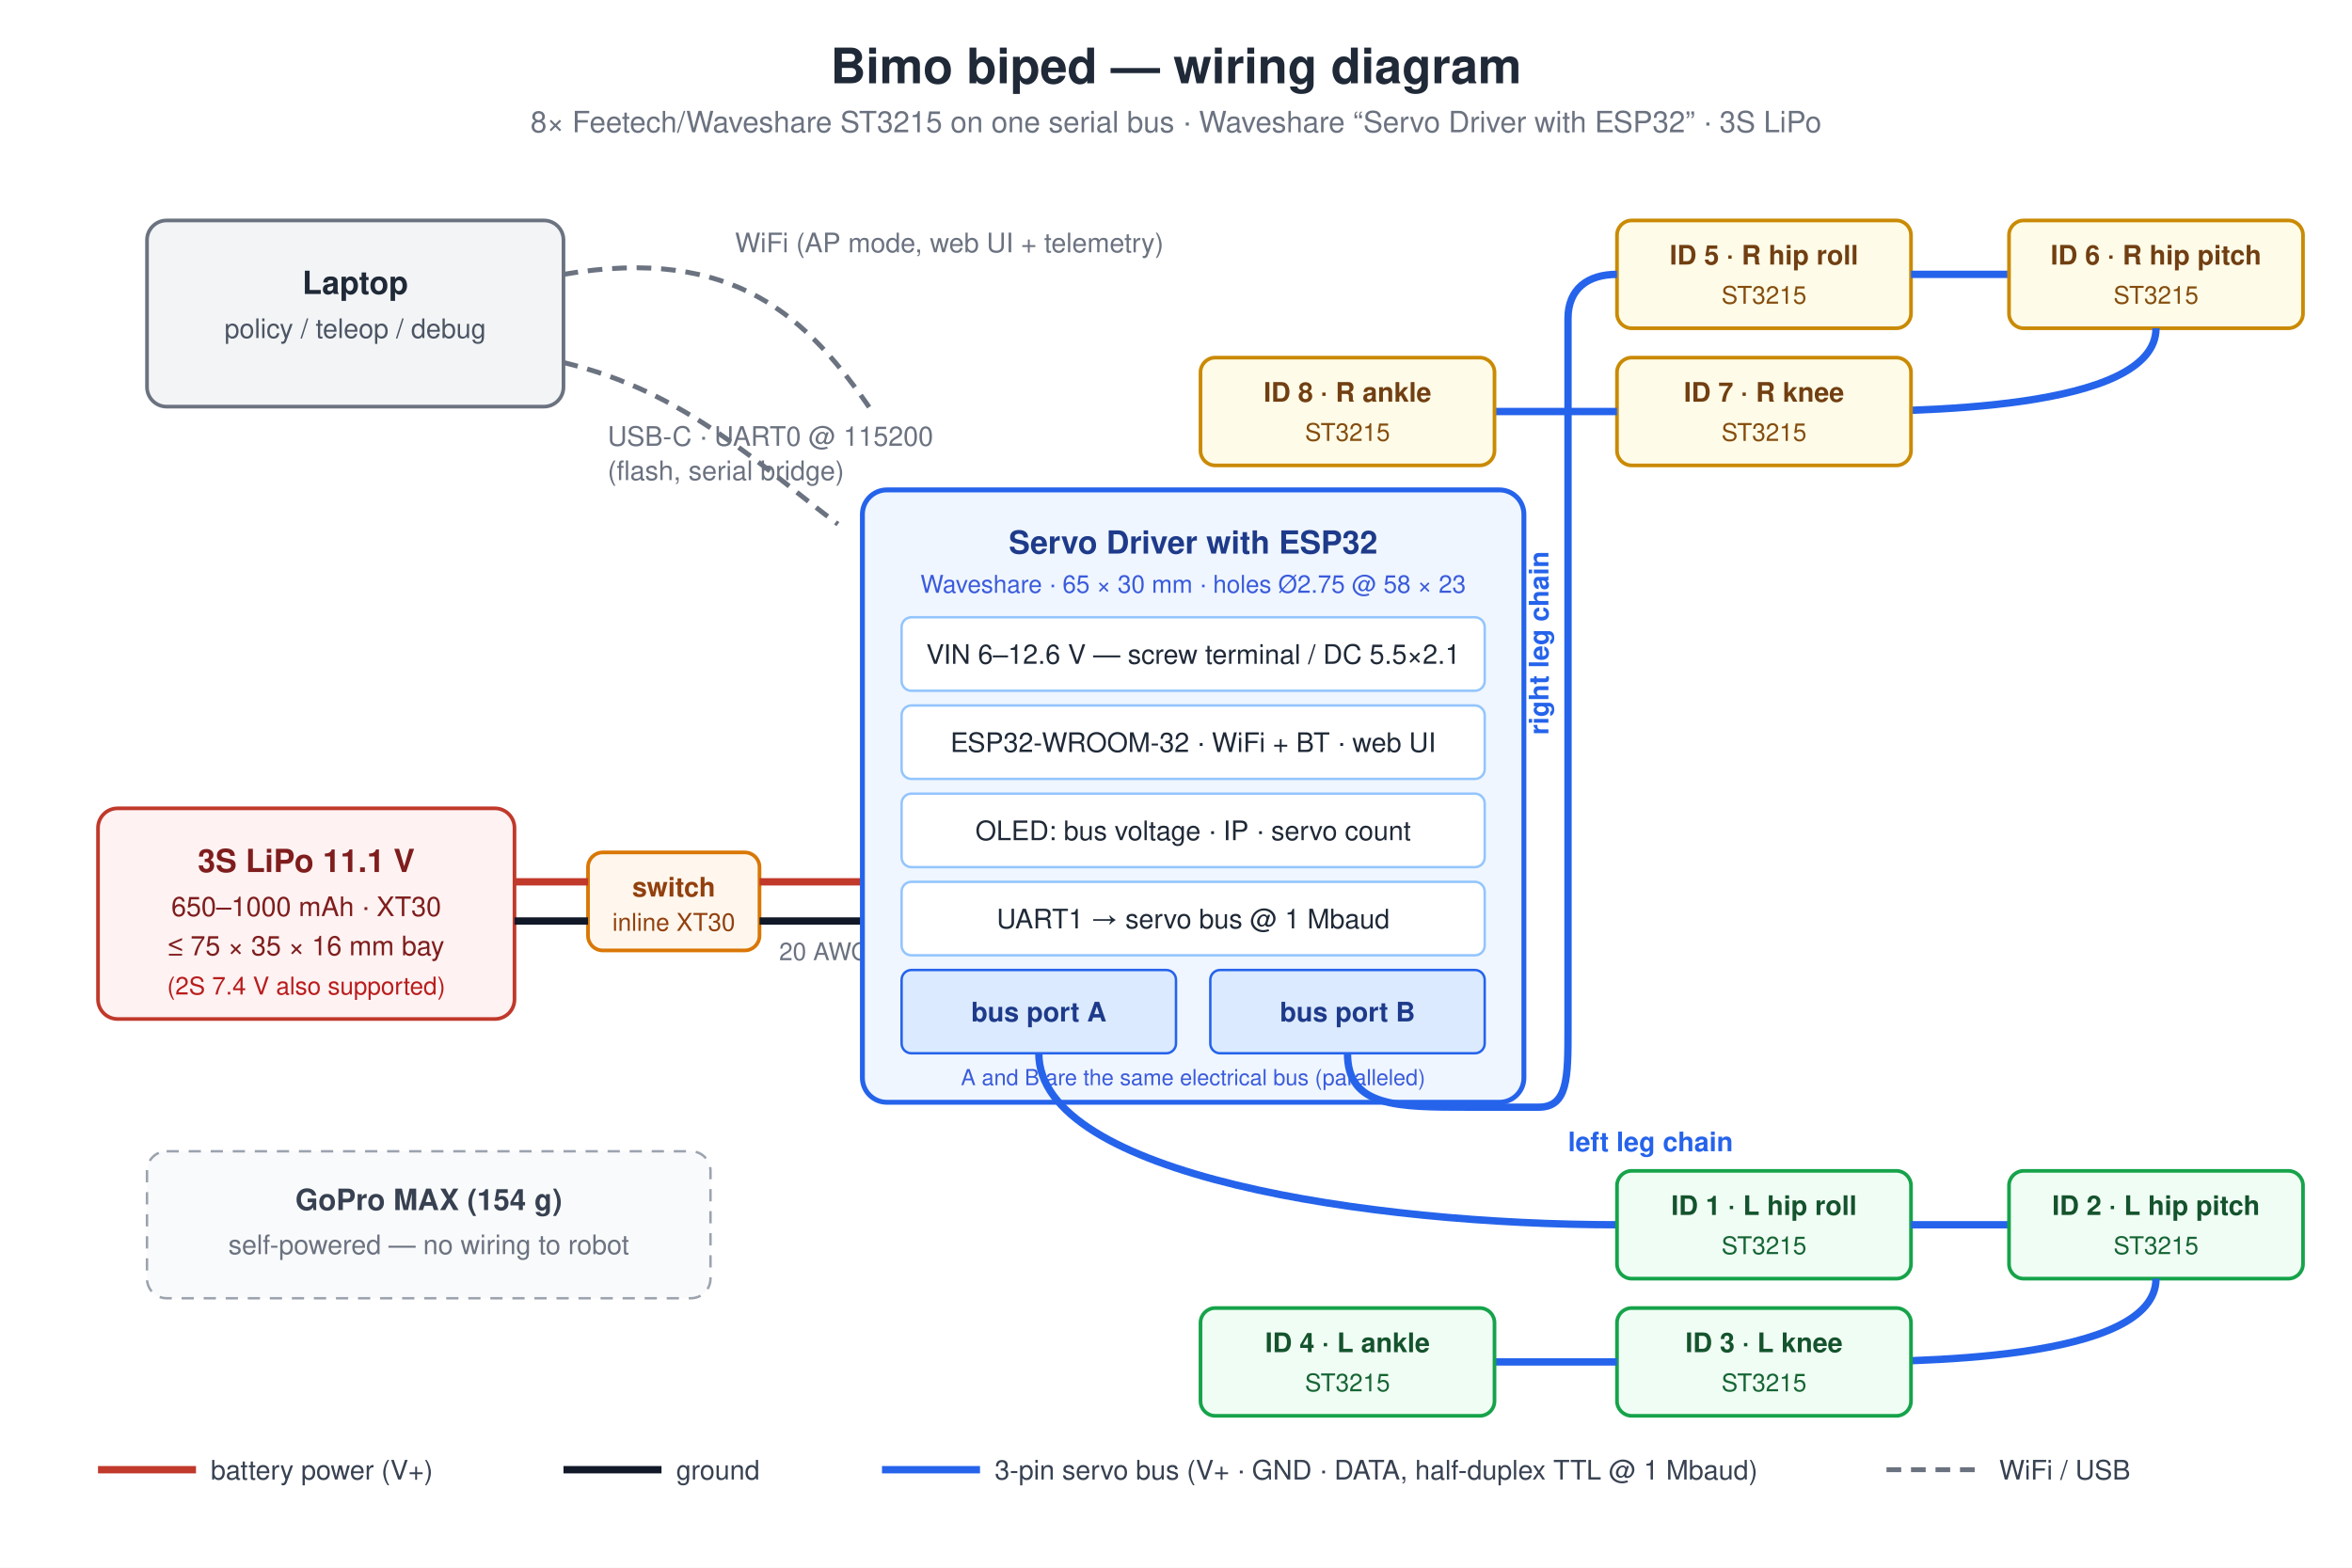
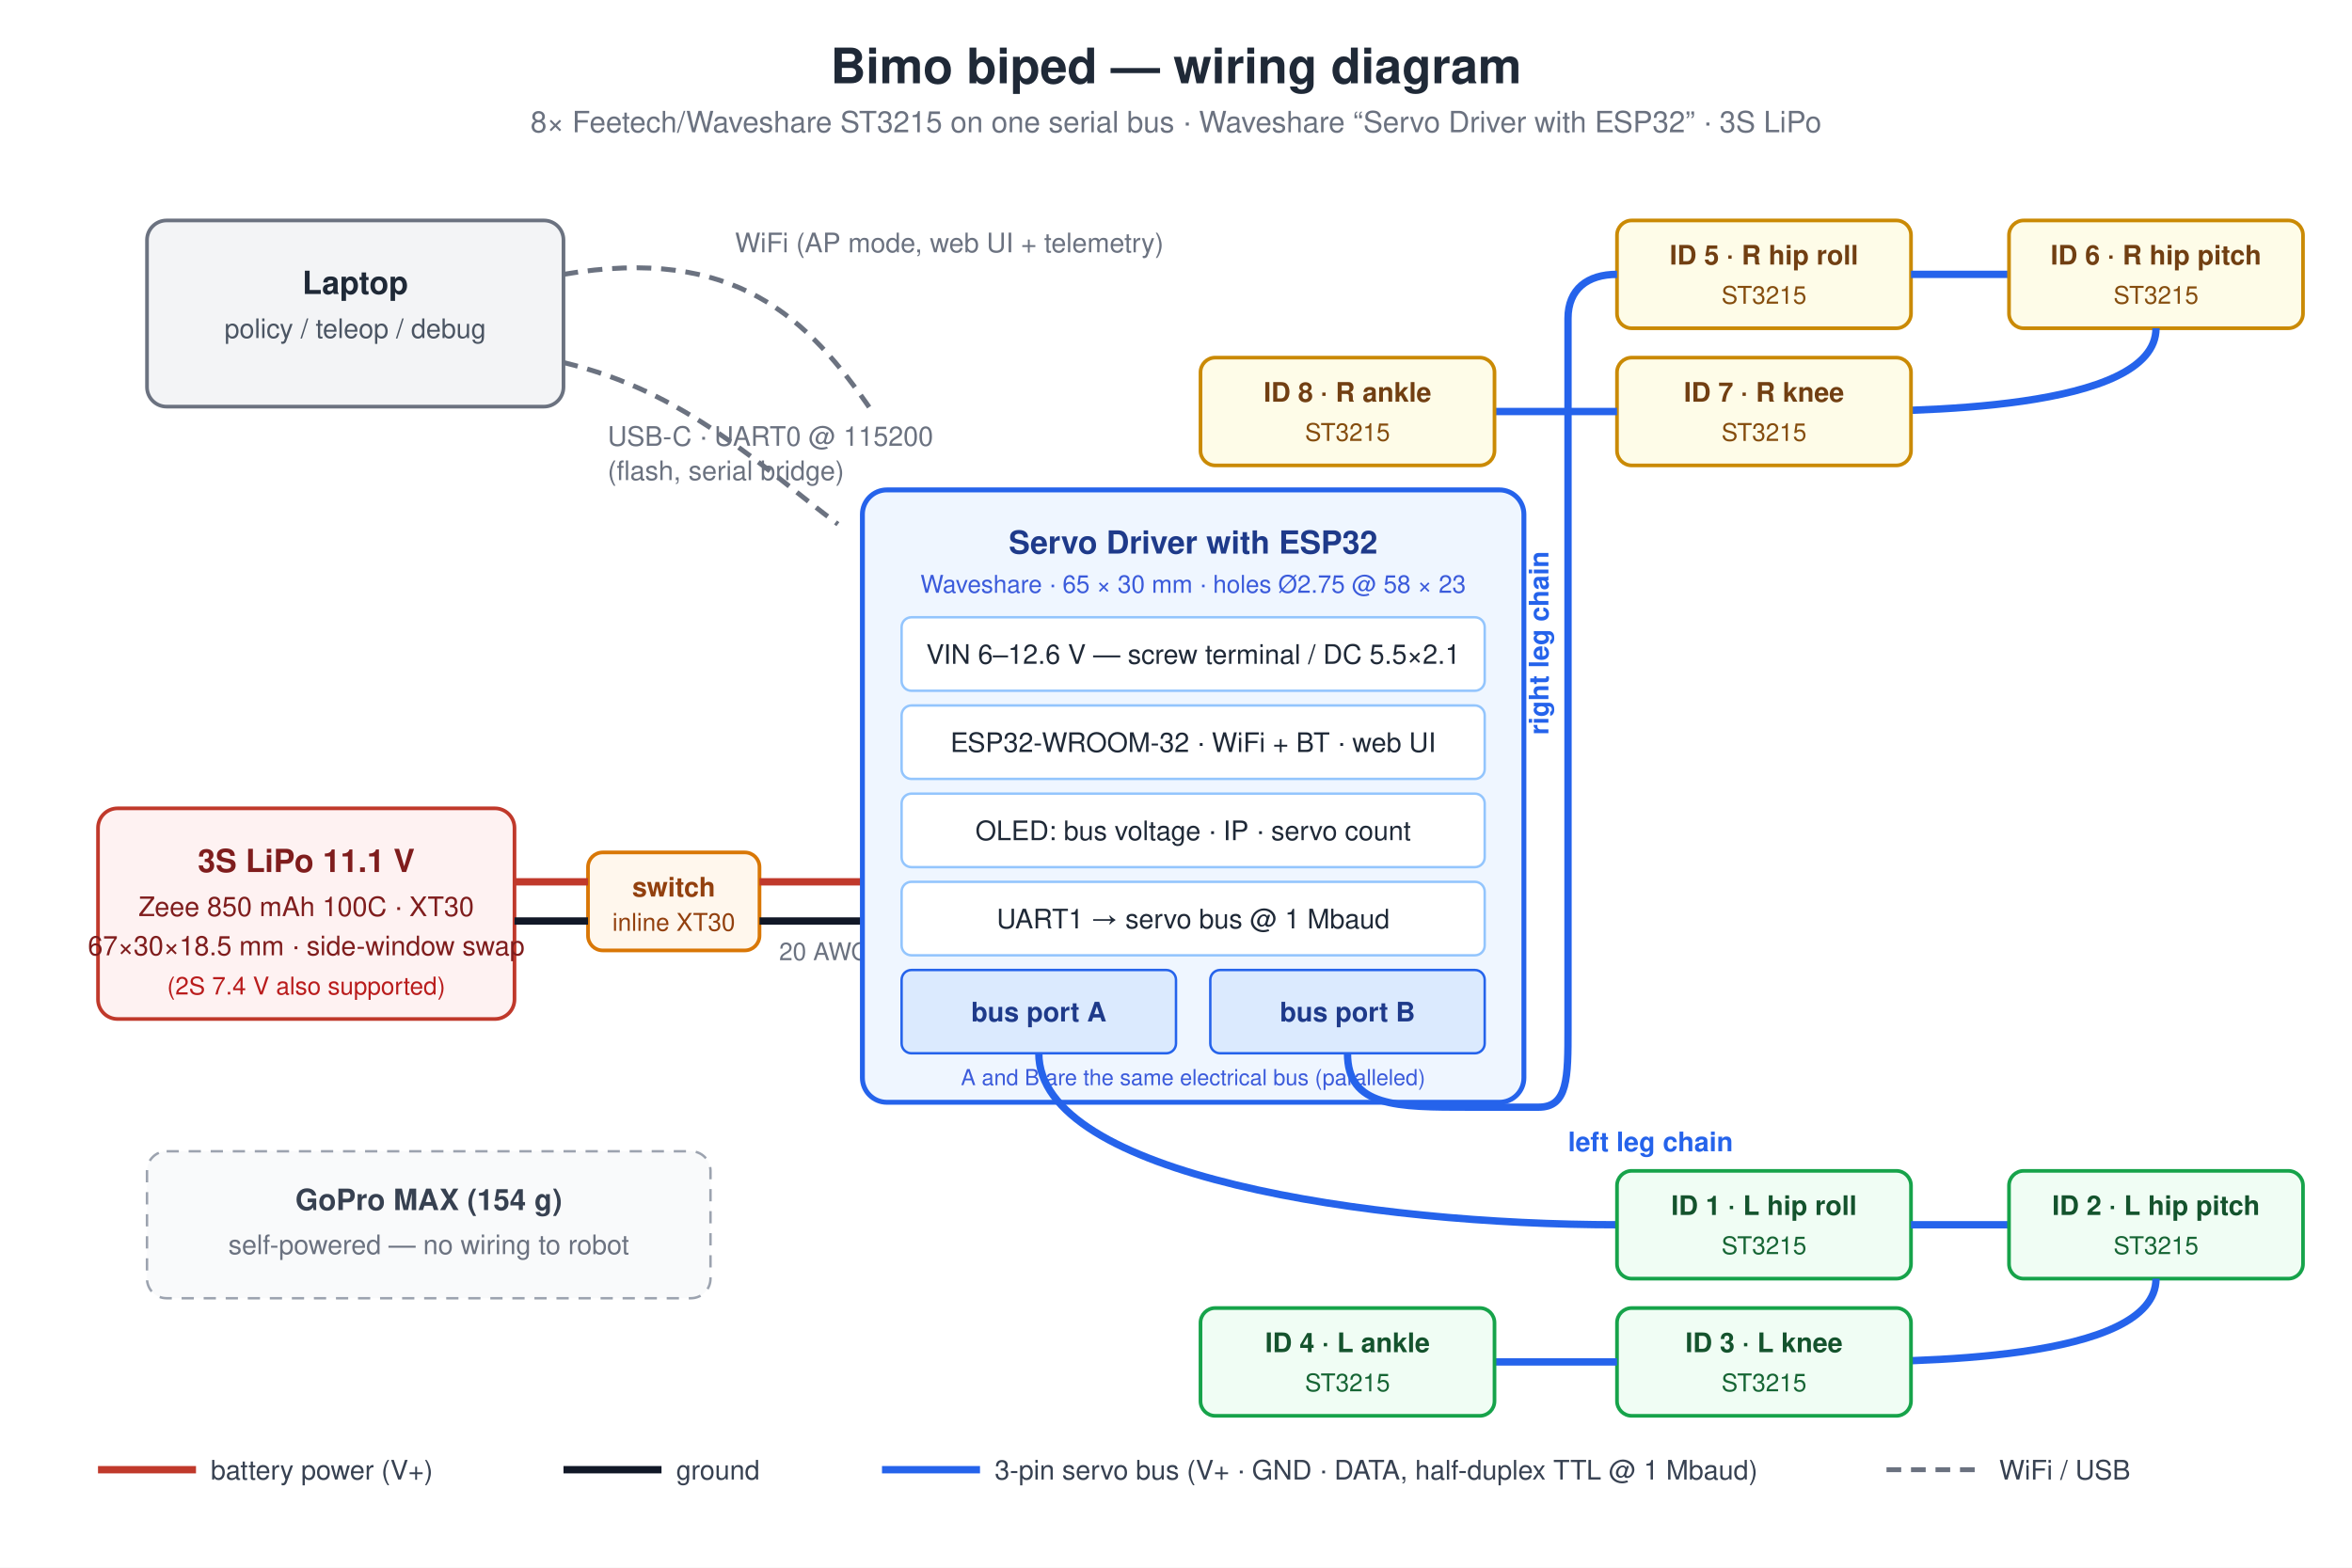
<svg xmlns="http://www.w3.org/2000/svg" width="960" height="640" viewBox="0 0 960 640" font-family="Helvetica, Arial, sans-serif">
  <rect width="960" height="640" fill="#ffffff" />
  <text x="480" y="34" text-anchor="middle" font-size="20" font-weight="bold" fill="#1f2937">Bimo biped — wiring diagram</text>
  <text x="480" y="54" text-anchor="middle" font-size="12" fill="#6b7280">8× Feetech/Waveshare ST3215 on one serial bus · Waveshare “Servo Driver with ESP32” · 3S LiPo</text>
  <g font-size="11" fill="#374151">
    <line x1="40" y1="600" x2="80" y2="600" stroke="#c0392b" stroke-width="3" />
    <text x="86" y="604">battery power (V+)</text>
    <line x1="230" y1="600" x2="270" y2="600" stroke="#111827" stroke-width="3" />
    <text x="276" y="604">ground</text>
    <line x1="360" y1="600" x2="400" y2="600" stroke="#2563eb" stroke-width="3" />
    <text x="406" y="604">3-pin servo bus (V+ · GND · DATA, half-duplex TTL @ 1 Mbaud)</text>
    <line x1="770" y1="600" x2="810" y2="600" stroke="#6b7280" stroke-width="2" stroke-dasharray="6 4" />
    <text x="816" y="604">WiFi / USB</text>
  </g>
  <g>
    <rect x="60" y="90" width="170" height="76" rx="8" fill="#f3f4f6" stroke="#6b7280" stroke-width="1.5" />
    <text x="145" y="120" text-anchor="middle" font-size="13" font-weight="bold" fill="#1f2937">Laptop</text>
    <text x="145" y="138" text-anchor="middle" font-size="11" fill="#4b5563">policy / teleop / debug</text>
  </g>
  <path d="M230 112 C 300 100, 330 130, 356 168" fill="none" stroke="#6b7280" stroke-width="2" stroke-dasharray="6 4" />
  <text x="300" y="103" font-size="11" fill="#6b7280">WiFi (AP mode, web UI + telemetry)</text>
  <path d="M230 148 C 280 160, 310 190, 342 214" fill="none" stroke="#6b7280" stroke-width="2" stroke-dasharray="6 4" />
  <text x="248" y="182" font-size="11" fill="#6b7280">USB-C · UART0 @ 115200</text>
  <text x="248" y="196" font-size="11" fill="#6b7280">(flash, serial bridge)</text>
  <g>
    <rect x="40" y="330" width="170" height="86" rx="8" fill="#fef2f2" stroke="#c0392b" stroke-width="1.5" />
    <text x="125" y="356" text-anchor="middle" font-size="13" font-weight="bold" fill="#7f1d1d">3S LiPo 11.1 V</text>
-     <text x="125" y="374" text-anchor="middle" font-size="11" fill="#7f1d1d">650–1000 mAh · XT30</text>
-     <text x="125" y="390" text-anchor="middle" font-size="11" fill="#7f1d1d">≤ 75 × 35 × 16 mm bay</text>
+     <text x="125" y="374" text-anchor="middle" font-size="11" fill="#7f1d1d">Zeee 850 mAh 100C · XT30</text>
+     <text x="125" y="390" text-anchor="middle" font-size="11" fill="#7f1d1d">67×30×18.5 mm · side-window swap</text>
    <text x="125" y="406" text-anchor="middle" font-size="10" fill="#b91c1c">(2S 7.4 V also supported)</text>
  </g>
  <rect x="240" y="348" width="70" height="40" rx="6" fill="#fff7ed" stroke="#d97706" stroke-width="1.5" />
  <text x="275" y="366" text-anchor="middle" font-size="11" font-weight="bold" fill="#92400e">switch</text>
  <text x="275" y="380" text-anchor="middle" font-size="10" fill="#92400e">inline XT30</text>
  <line x1="210" y1="360" x2="240" y2="360" stroke="#c0392b" stroke-width="3" />
  <line x1="210" y1="376" x2="240" y2="376" stroke="#111827" stroke-width="3" />
  <line x1="310" y1="360" x2="352" y2="360" stroke="#c0392b" stroke-width="3" />
  <line x1="310" y1="376" x2="352" y2="376" stroke="#111827" stroke-width="3" />
  <text x="318" y="392" font-size="10" fill="#6b7280">20 AWG</text>
  <g>
    <rect x="352" y="200" width="270" height="250" rx="10" fill="#eff6ff" stroke="#2563eb" stroke-width="2" />
    <text x="487" y="226" text-anchor="middle" font-size="13" font-weight="bold" fill="#1e3a8a">Servo Driver with ESP32</text>
    <text x="487" y="242" text-anchor="middle" font-size="10" fill="#3b5bdb">Waveshare · 65 × 30 mm · holes Ø2.75 @ 58 × 23</text>
    <rect x="368" y="252" width="238" height="30" rx="4" fill="#ffffff" stroke="#93c5fd" />
    <text x="487" y="271" text-anchor="middle" font-size="11" fill="#1f2937">VIN 6–12.6 V — screw terminal / DC 5.5×2.1</text>
    <rect x="368" y="288" width="238" height="30" rx="4" fill="#ffffff" stroke="#93c5fd" />
    <text x="487" y="307" text-anchor="middle" font-size="11" fill="#1f2937">ESP32-WROOM-32 · WiFi + BT · web UI</text>
    <rect x="368" y="324" width="238" height="30" rx="4" fill="#ffffff" stroke="#93c5fd" />
    <text x="487" y="343" text-anchor="middle" font-size="11" fill="#1f2937">OLED: bus voltage · IP · servo count</text>
    <rect x="368" y="360" width="238" height="30" rx="4" fill="#ffffff" stroke="#93c5fd" />
    <text x="487" y="379" text-anchor="middle" font-size="11" fill="#1f2937">UART1 → servo bus @ 1 Mbaud</text>
    <rect x="368" y="396" width="112" height="34" rx="4" fill="#dbeafe" stroke="#2563eb" />
    <text x="424" y="417" text-anchor="middle" font-size="11" font-weight="bold" fill="#1e3a8a">bus port A</text>
    <rect x="494" y="396" width="112" height="34" rx="4" fill="#dbeafe" stroke="#2563eb" />
    <text x="550" y="417" text-anchor="middle" font-size="11" font-weight="bold" fill="#1e3a8a">bus port B</text>
    <text x="487" y="443" text-anchor="middle" font-size="9" fill="#3b5bdb">A and B are the same electrical bus (paralleled)</text>
  </g>
  <path d="M424 430 C 424 480, 560 500, 660 500" fill="none" stroke="#2563eb" stroke-width="3" />
  <g font-size="11">
    <rect x="660" y="478" width="120" height="44" rx="6" fill="#f0fdf4" stroke="#16a34a" stroke-width="1.5" />
    <text x="720" y="496" text-anchor="middle" font-weight="bold" fill="#14532d">ID 1 · L hip roll</text>
    <text x="720" y="512" text-anchor="middle" font-size="10" fill="#166534">ST3215</text>
    <line x1="780" y1="500" x2="820" y2="500" stroke="#2563eb" stroke-width="3" />
    <rect x="820" y="478" width="120" height="44" rx="6" fill="#f0fdf4" stroke="#16a34a" stroke-width="1.5" />
    <text x="880" y="496" text-anchor="middle" font-weight="bold" fill="#14532d">ID 2 · L hip pitch</text>
    <text x="880" y="512" text-anchor="middle" font-size="10" fill="#166534">ST3215</text>
    <path d="M880 522 C 880 556, 780 556, 745 556 L 720 556" fill="none" stroke="#2563eb" stroke-width="3" />
    <rect x="660" y="534" width="120" height="44" rx="6" fill="#f0fdf4" stroke="#16a34a" stroke-width="1.5" />
    <text x="720" y="552" text-anchor="middle" font-weight="bold" fill="#14532d">ID 3 · L knee</text>
    <text x="720" y="568" text-anchor="middle" font-size="10" fill="#166534">ST3215</text>
    <line x1="660" y1="556" x2="610" y2="556" stroke="#2563eb" stroke-width="3" />
    <rect x="490" y="534" width="120" height="44" rx="6" fill="#f0fdf4" stroke="#16a34a" stroke-width="1.5" />
    <text x="550" y="552" text-anchor="middle" font-weight="bold" fill="#14532d">ID 4 · L ankle</text>
    <text x="550" y="568" text-anchor="middle" font-size="10" fill="#166534">ST3215</text>
  </g>
  <text x="640" y="470" font-size="11" font-weight="bold" fill="#2563eb">left leg chain</text>
  <g font-size="11">
    <rect x="660" y="90" width="120" height="44" rx="6" fill="#fefce8" stroke="#ca8a04" stroke-width="1.5" />
    <text x="720" y="108" text-anchor="middle" font-weight="bold" fill="#713f12">ID 5 · R hip roll</text>
    <text x="720" y="124" text-anchor="middle" font-size="10" fill="#854d0e">ST3215</text>
    <line x1="780" y1="112" x2="820" y2="112" stroke="#2563eb" stroke-width="3" />
    <rect x="820" y="90" width="120" height="44" rx="6" fill="#fefce8" stroke="#ca8a04" stroke-width="1.5" />
    <text x="880" y="108" text-anchor="middle" font-weight="bold" fill="#713f12">ID 6 · R hip pitch</text>
    <text x="880" y="124" text-anchor="middle" font-size="10" fill="#854d0e">ST3215</text>
    <path d="M880 134 C 880 168, 780 168, 745 168 L 720 168" fill="none" stroke="#2563eb" stroke-width="3" />
    <rect x="660" y="146" width="120" height="44" rx="6" fill="#fefce8" stroke="#ca8a04" stroke-width="1.5" />
    <text x="720" y="164" text-anchor="middle" font-weight="bold" fill="#713f12">ID 7 · R knee</text>
    <text x="720" y="180" text-anchor="middle" font-size="10" fill="#854d0e">ST3215</text>
    <line x1="660" y1="168" x2="610" y2="168" stroke="#2563eb" stroke-width="3" />
    <rect x="490" y="146" width="120" height="44" rx="6" fill="#fefce8" stroke="#ca8a04" stroke-width="1.5" />
    <text x="550" y="164" text-anchor="middle" font-weight="bold" fill="#713f12">ID 8 · R ankle</text>
    <text x="550" y="180" text-anchor="middle" font-size="10" fill="#854d0e">ST3215</text>
  </g>
  <path d="M550 430 C 550 452, 570 452, 600 452 L 628 452 C 640 452, 640 440, 640 420 L 640 130 C 640 118, 648 112, 660 112" fill="none" stroke="#2563eb" stroke-width="3" />
  <text x="632" y="300" font-size="11" font-weight="bold" fill="#2563eb" transform="rotate(-90 632 300)">right leg chain</text>
  <rect x="60" y="470" width="230" height="60" rx="8" fill="#f9fafb" stroke="#9ca3af" stroke-width="1" stroke-dasharray="5 4" />
  <text x="175" y="494" text-anchor="middle" font-size="12" font-weight="bold" fill="#374151">GoPro MAX (154 g)</text>
  <text x="175" y="512" text-anchor="middle" font-size="11" fill="#6b7280">self-powered — no wiring to robot</text>
</svg>
